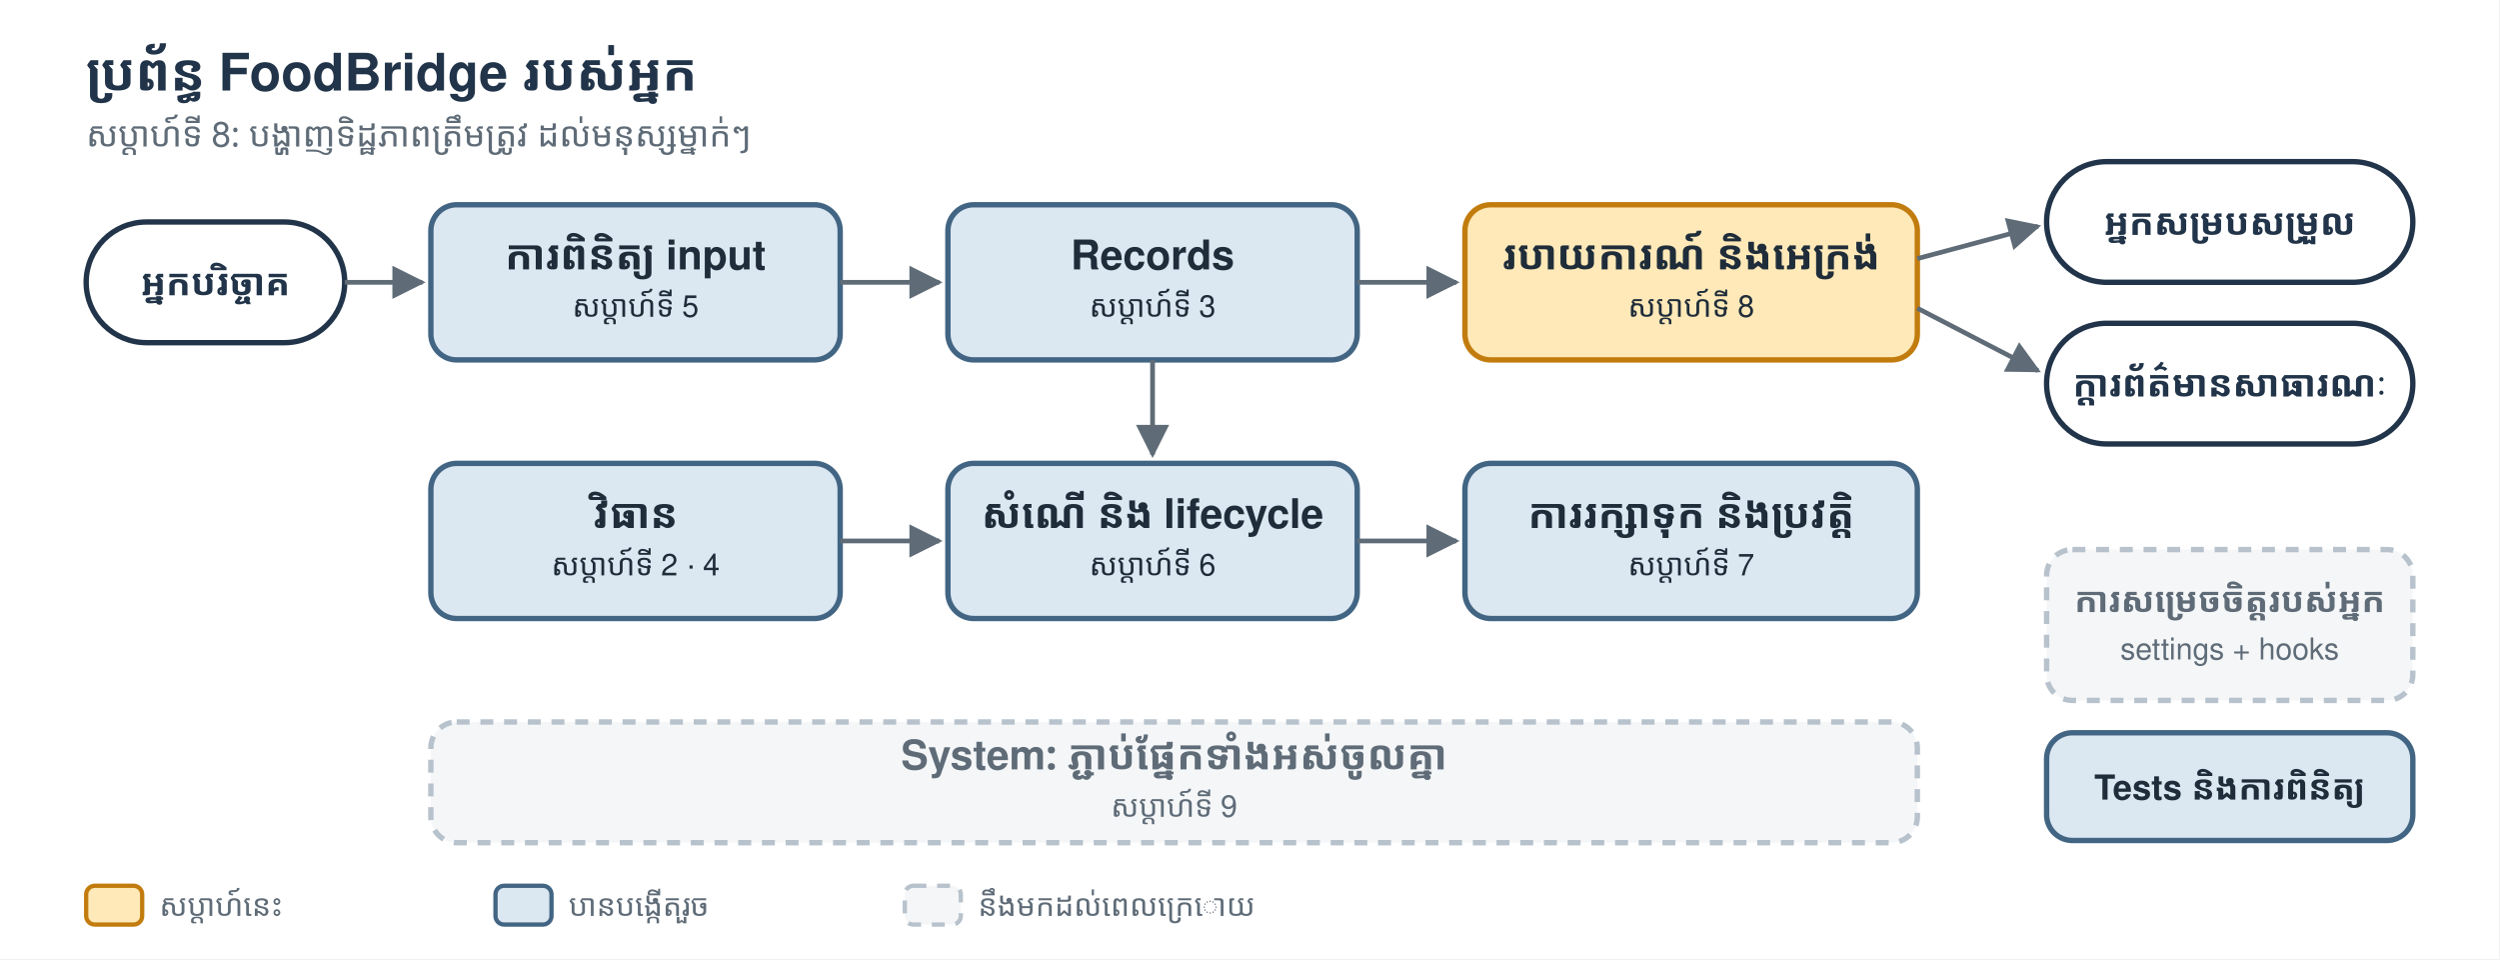
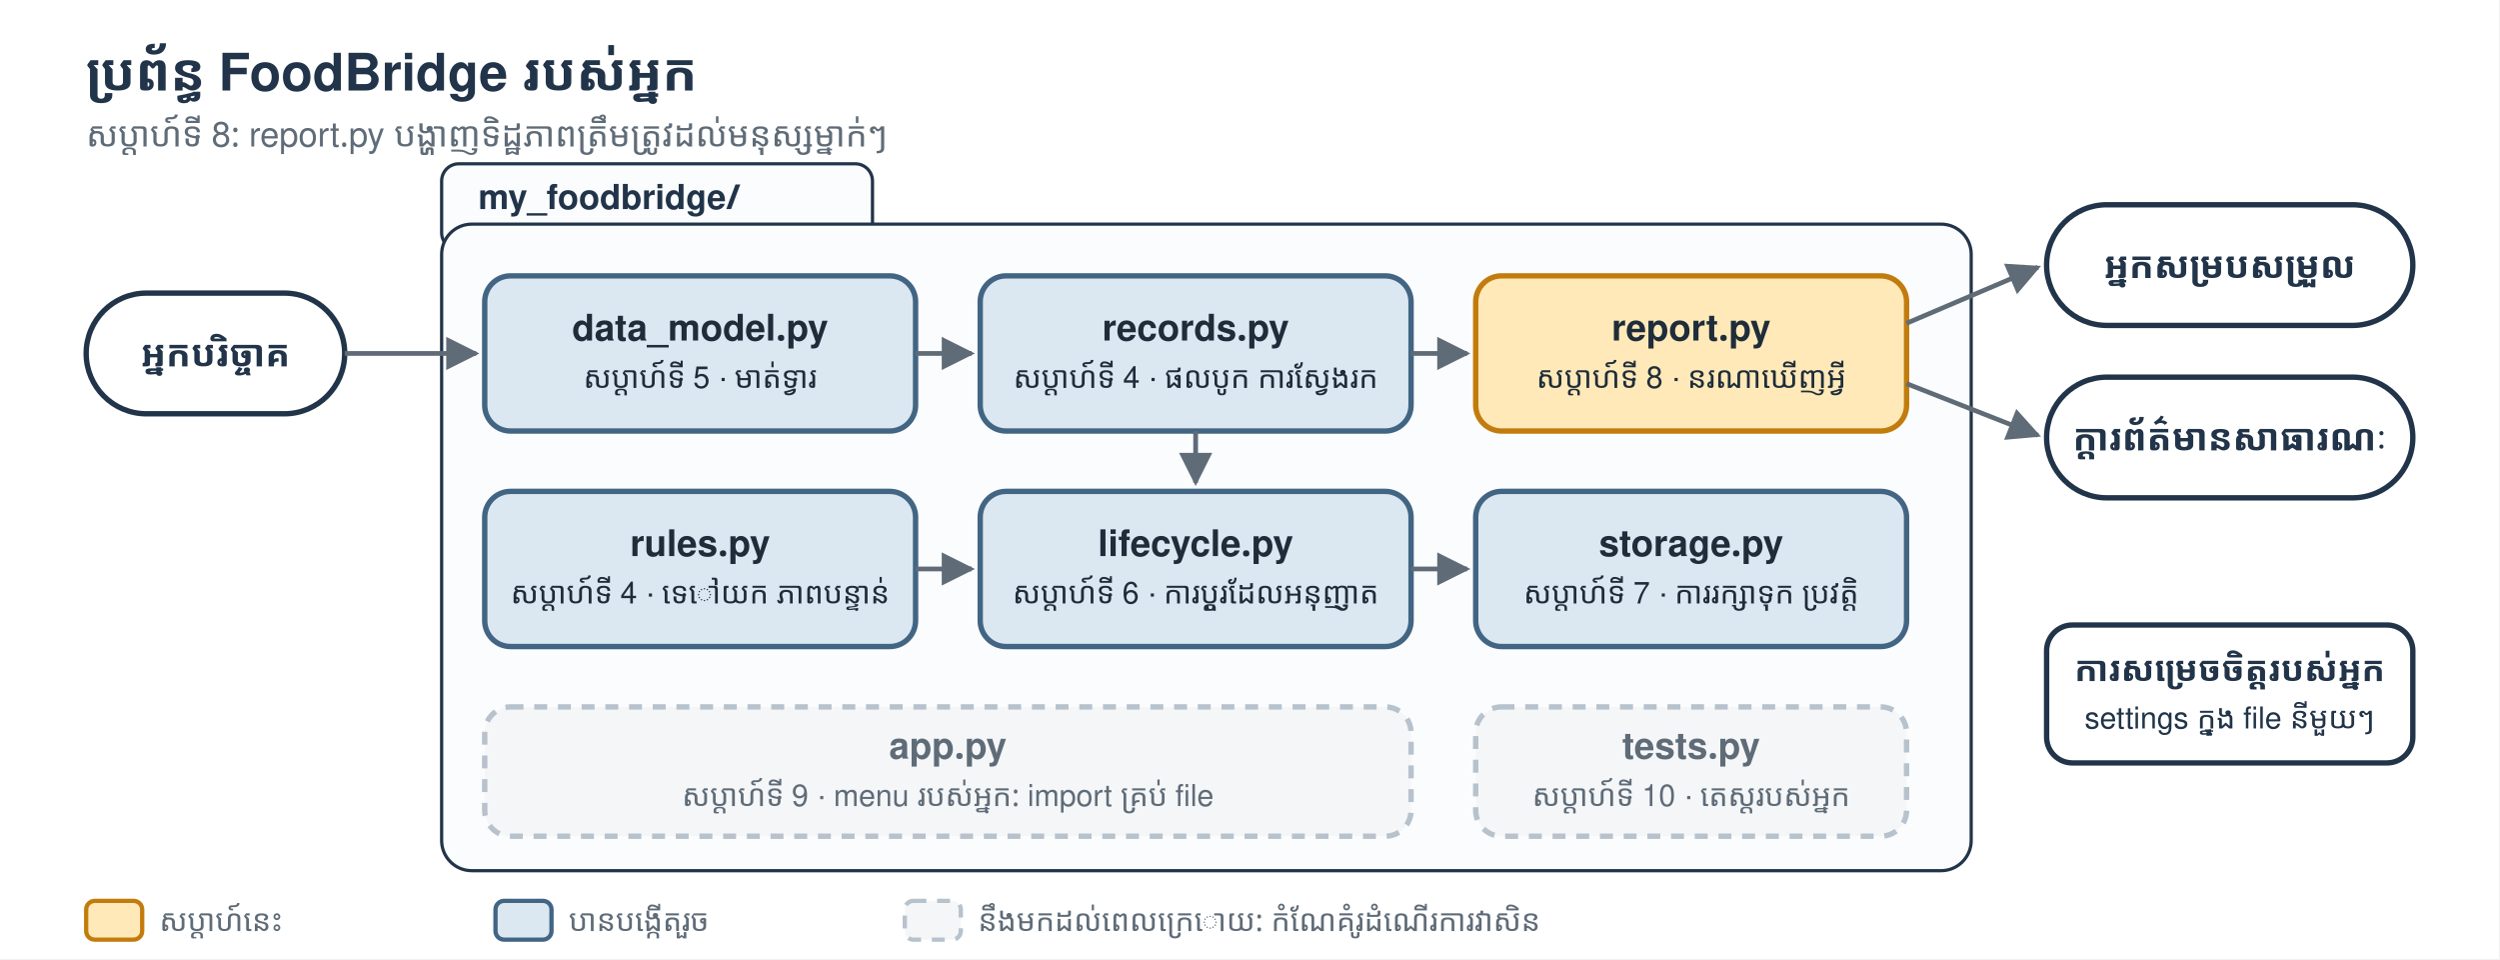
<svg xmlns="http://www.w3.org/2000/svg" width="1160" height="445" viewBox="0 0 1160 445" role="img" font-family="system-ui, -apple-system, 'Segoe UI', 'Noto Sans Khmer', 'Khmer Sangam MN', 'Khmer UI', 'Khmer OS Battambang', Helvetica, Arial, sans-serif">
  <rect width="1160" height="445" fill="#ffffff" />
  <defs>
    <marker id="arrow" viewBox="0 0 10 10" refX="9" refY="5" markerWidth="7" markerHeight="7" orient="auto-start-reverse">
      <path d="M0,0 L10,5 L0,10 z" fill="#5f6c78" />
    </marker>
  </defs>
  <text x="40" y="42" font-size="24" font-weight="700" fill="#213449" text-anchor="start">ប្រព័ន្ធ FoodBridge របស់អ្នក</text>
-   <text x="40" y="68" font-size="16" font-weight="400" fill="#5f6c78" text-anchor="start">សប្ដាហ៍ទី 8: បង្ហាញទិដ្ឋភាពត្រឹមត្រូវ ដល់មនុស្សម្នាក់ៗ</text>
-   <rect x="200" y="95" width="190" height="72" rx="12" fill="#dbe7f1" stroke="#426583" stroke-width="2.5" />
-   <text x="295.0" y="125.0" text-anchor="middle" font-size="19" font-weight="700" fill="#1f2d3a">ការពិនិត្យ input</text>
-   <text x="295.0" y="147.0" text-anchor="middle" font-size="14" fill="#1f2d3a">សប្ដាហ៍ទី 5</text>
-   <rect x="440" y="95" width="190" height="72" rx="12" fill="#dbe7f1" stroke="#426583" stroke-width="2.5" />
-   <text x="535.0" y="125.0" text-anchor="middle" font-size="19" font-weight="700" fill="#1f2d3a">Records</text>
-   <text x="535.0" y="147.0" text-anchor="middle" font-size="14" fill="#1f2d3a">សប្ដាហ៍ទី 3</text>
-   <rect x="680" y="95" width="210" height="72" rx="12" fill="#ffe9b8" stroke="#c27c0e" stroke-width="2.5" />
-   <text x="785.0" y="125.0" text-anchor="middle" font-size="19" font-weight="700" fill="#1f2d3a">របាយការណ៍ និងអេក្រង់</text>
-   <text x="785.0" y="147.0" text-anchor="middle" font-size="14" fill="#1f2d3a">សប្ដាហ៍ទី 8</text>
-   <rect x="200" y="215" width="190" height="72" rx="12" fill="#dbe7f1" stroke="#426583" stroke-width="2.5" />
-   <text x="295.0" y="245.0" text-anchor="middle" font-size="19" font-weight="700" fill="#1f2d3a">វិធាន</text>
-   <text x="295.0" y="267.0" text-anchor="middle" font-size="14" fill="#1f2d3a">សប្ដាហ៍ទី 2 · 4</text>
-   <rect x="440" y="215" width="190" height="72" rx="12" fill="#dbe7f1" stroke="#426583" stroke-width="2.5" />
-   <text x="535.0" y="245.0" text-anchor="middle" font-size="19" font-weight="700" fill="#1f2d3a">សំណើ និង lifecycle</text>
-   <text x="535.0" y="267.0" text-anchor="middle" font-size="14" fill="#1f2d3a">សប្ដាហ៍ទី 6</text>
-   <rect x="680" y="215" width="210" height="72" rx="12" fill="#dbe7f1" stroke="#426583" stroke-width="2.5" />
-   <text x="785.0" y="245.0" text-anchor="middle" font-size="19" font-weight="700" fill="#1f2d3a">ការរក្សាទុក និងប្រវត្តិ</text>
-   <text x="785.0" y="267.0" text-anchor="middle" font-size="14" fill="#1f2d3a">សប្ដាហ៍ទី 7</text>
-   <rect x="200" y="335" width="690" height="56" rx="12" fill="#f4f6f8" stroke="#b7c2cc" stroke-width="2.5" stroke-dasharray="6 5" />
-   <text x="545.0" y="357.0" text-anchor="middle" font-size="19" font-weight="700" fill="#5f6c78">System: ភ្ជាប់ផ្នែកទាំងអស់ចូលគ្នា</text>
-   <text x="545.0" y="379.0" text-anchor="middle" font-size="14" fill="#5f6c78">សប្ដាហ៍ទី 9</text>
-   <rect x="40" y="103" width="120" height="56" rx="28" fill="#ffffff" stroke="#213449" stroke-width="2.5" />
-   <text x="100.0" y="137.0" text-anchor="middle" font-size="17" font-weight="700" fill="#213449">អ្នកបរិច្ចាគ</text>
-   <rect x="950" y="75" width="170" height="56" rx="28" fill="#ffffff" stroke="#213449" stroke-width="2.5" />
-   <text x="1035.0" y="109.0" text-anchor="middle" font-size="17" font-weight="700" fill="#213449">អ្នកសម្របសម្រួល</text>
-   <rect x="950" y="150" width="170" height="56" rx="28" fill="#ffffff" stroke="#213449" stroke-width="2.5" />
-   <text x="1035.0" y="184.0" text-anchor="middle" font-size="17" font-weight="700" fill="#213449">ក្ដារព័ត៌មានសាធារណៈ</text>
-   <line x1="160" y1="131" x2="196" y2="131" stroke="#5f6c78" stroke-width="2.2" marker-end="url(#arrow)" />
-   <line x1="390" y1="131" x2="436" y2="131" stroke="#5f6c78" stroke-width="2.2" marker-end="url(#arrow)" />
-   <line x1="630" y1="131" x2="676" y2="131" stroke="#5f6c78" stroke-width="2.2" marker-end="url(#arrow)" />
-   <line x1="890" y1="120" x2="946" y2="105" stroke="#5f6c78" stroke-width="2.2" marker-end="url(#arrow)" />
-   <line x1="890" y1="143" x2="946" y2="172" stroke="#5f6c78" stroke-width="2.2" marker-end="url(#arrow)" />
-   <line x1="535" y1="167" x2="535" y2="211" stroke="#5f6c78" stroke-width="2.2" marker-end="url(#arrow)" />
-   <line x1="390" y1="251" x2="436" y2="251" stroke="#5f6c78" stroke-width="2.2" marker-end="url(#arrow)" />
-   <line x1="630" y1="251" x2="676" y2="251" stroke="#5f6c78" stroke-width="2.2" marker-end="url(#arrow)" />
-   <rect x="950" y="255" width="170" height="70" rx="12" fill="#f4f6f8" stroke="#b7c2cc" stroke-width="2.5" stroke-dasharray="6 5" />
-   <text x="1035.0" y="284.0" text-anchor="middle" font-size="16" font-weight="700" fill="#5f6c78">ការសម្រេចចិត្តរបស់អ្នក</text>
-   <text x="1035.0" y="306.0" text-anchor="middle" font-size="14" fill="#5f6c78">settings + hooks</text>
-   <rect x="950" y="340" width="170" height="50" rx="12" fill="#dbe7f1" stroke="#426583" stroke-width="2.5" />
-   <text x="1035.0" y="371.0" text-anchor="middle" font-size="16" font-weight="700" fill="#1f2d3a">Tests និងការពិនិត្យ</text>
-   <rect x="40" y="411" width="26" height="18" rx="4" fill="#ffe9b8" stroke="#c27c0e" stroke-width="2" />
-   <text x="74" y="425" font-size="14" font-weight="400" fill="#5f6c78" text-anchor="start">សប្ដាហ៍នេះ</text>
-   <rect x="230" y="411" width="26" height="18" rx="4" fill="#dbe7f1" stroke="#426583" stroke-width="2" />
-   <text x="264" y="425" font-size="14" font-weight="400" fill="#5f6c78" text-anchor="start">បានបង្កើតរួច</text>
-   <rect x="420" y="411" width="26" height="18" rx="4" fill="#f4f6f8" stroke="#b7c2cc" stroke-width="2" stroke-dasharray="6 5" />
-   <text x="454" y="425" font-size="14" font-weight="400" fill="#5f6c78" text-anchor="start">នឹងមកដល់ពេលក្រោយ</text>
+   <text x="40" y="68" font-size="16" font-weight="400" fill="#5f6c78" text-anchor="start">សប្ដាហ៍ទី 8: report.py បង្ហាញទិដ្ឋភាពត្រឹមត្រូវដល់មនុស្សម្នាក់ៗ</text>
+   <rect x="205" y="76" width="200" height="40" rx="8" fill="#fbfcfd" stroke="#213449" stroke-width="1.5" />
+   <text x="222" y="97" font-size="16" font-weight="700" fill="#213449" text-anchor="start">my_foodbridge/</text>
+   <rect x="205" y="104" width="710" height="300" rx="14" fill="#fbfcfd" stroke="#213449" stroke-width="1.5" />
+   <rect x="225" y="128" width="200" height="72" rx="12" fill="#dbe7f1" stroke="#426583" stroke-width="2.5" />
+   <text x="325.0" y="158.0" text-anchor="middle" font-size="17" font-weight="700" fill="#1f2d3a">data_model.py</text>
+   <text x="325.0" y="180.0" text-anchor="middle" font-size="14" fill="#1f2d3a">សប្ដាហ៍ទី 5 · មាត់ទ្វារ</text>
+   <rect x="455" y="128" width="200" height="72" rx="12" fill="#dbe7f1" stroke="#426583" stroke-width="2.5" />
+   <text x="555.0" y="158.0" text-anchor="middle" font-size="17" font-weight="700" fill="#1f2d3a">records.py</text>
+   <text x="555.0" y="180.0" text-anchor="middle" font-size="14" fill="#1f2d3a">សប្ដាហ៍ទី 4 · ផលបូក ការស្វែងរក</text>
+   <rect x="685" y="128" width="200" height="72" rx="12" fill="#ffe9b8" stroke="#c27c0e" stroke-width="2.5" />
+   <text x="785.0" y="158.0" text-anchor="middle" font-size="17" font-weight="700" fill="#1f2d3a">report.py</text>
+   <text x="785.0" y="180.0" text-anchor="middle" font-size="14" fill="#1f2d3a">សប្ដាហ៍ទី 8 · នរណាឃើញអ្វី</text>
+   <rect x="225" y="228" width="200" height="72" rx="12" fill="#dbe7f1" stroke="#426583" stroke-width="2.5" />
+   <text x="325.0" y="258.0" text-anchor="middle" font-size="17" font-weight="700" fill="#1f2d3a">rules.py</text>
+   <text x="325.0" y="280.0" text-anchor="middle" font-size="14" fill="#1f2d3a">សប្ដាហ៍ទី 4 · ទៅយក ភាពបន្ទាន់</text>
+   <rect x="455" y="228" width="200" height="72" rx="12" fill="#dbe7f1" stroke="#426583" stroke-width="2.5" />
+   <text x="555.0" y="258.0" text-anchor="middle" font-size="17" font-weight="700" fill="#1f2d3a">lifecycle.py</text>
+   <text x="555.0" y="280.0" text-anchor="middle" font-size="14" fill="#1f2d3a">សប្ដាហ៍ទី 6 · ការប្ដូរដែលអនុញ្ញាត</text>
+   <rect x="685" y="228" width="200" height="72" rx="12" fill="#dbe7f1" stroke="#426583" stroke-width="2.5" />
+   <text x="785.0" y="258.0" text-anchor="middle" font-size="17" font-weight="700" fill="#1f2d3a">storage.py</text>
+   <text x="785.0" y="280.0" text-anchor="middle" font-size="14" fill="#1f2d3a">សប្ដាហ៍ទី 7 · ការរក្សាទុក ប្រវត្តិ</text>
+   <rect x="225" y="328" width="430" height="60" rx="12" fill="#f4f6f8" stroke="#b7c2cc" stroke-width="2.5" stroke-dasharray="6 5" />
+   <text x="440.0" y="352.0" text-anchor="middle" font-size="17" font-weight="700" fill="#5f6c78">app.py</text>
+   <text x="440.0" y="374.0" text-anchor="middle" font-size="14" fill="#5f6c78">សប្ដាហ៍ទី 9 · menu របស់អ្នក: import គ្រប់ file</text>
+   <rect x="685" y="328" width="200" height="60" rx="12" fill="#f4f6f8" stroke="#b7c2cc" stroke-width="2.5" stroke-dasharray="6 5" />
+   <text x="785.0" y="352.0" text-anchor="middle" font-size="17" font-weight="700" fill="#5f6c78">tests.py</text>
+   <text x="785.0" y="374.0" text-anchor="middle" font-size="14" fill="#5f6c78">សប្ដាហ៍ទី 10 · តេស្តរបស់អ្នក</text>
+   <rect x="40" y="136" width="120" height="56" rx="28" fill="#ffffff" stroke="#213449" stroke-width="2.5" />
+   <text x="100.0" y="170.0" text-anchor="middle" font-size="17" font-weight="700" fill="#213449">អ្នកបរិច្ចាគ</text>
+   <rect x="950" y="95" width="170" height="56" rx="28" fill="#ffffff" stroke="#213449" stroke-width="2.5" />
+   <text x="1035.0" y="129.0" text-anchor="middle" font-size="17" font-weight="700" fill="#213449">អ្នកសម្របសម្រួល</text>
+   <rect x="950" y="175" width="170" height="56" rx="28" fill="#ffffff" stroke="#213449" stroke-width="2.5" />
+   <text x="1035.0" y="209.0" text-anchor="middle" font-size="17" font-weight="700" fill="#213449">ក្ដារព័ត៌មានសាធារណៈ</text>
+   <line x1="160" y1="164" x2="221" y2="164" stroke="#5f6c78" stroke-width="2.2" marker-end="url(#arrow)" />
+   <line x1="425" y1="164" x2="451" y2="164" stroke="#5f6c78" stroke-width="2.2" marker-end="url(#arrow)" />
+   <line x1="655" y1="164" x2="681" y2="164" stroke="#5f6c78" stroke-width="2.2" marker-end="url(#arrow)" />
+   <line x1="885" y1="150" x2="946" y2="124" stroke="#5f6c78" stroke-width="2.2" marker-end="url(#arrow)" />
+   <line x1="885" y1="178" x2="946" y2="202" stroke="#5f6c78" stroke-width="2.2" marker-end="url(#arrow)" />
+   <line x1="555" y1="200" x2="555" y2="224" stroke="#5f6c78" stroke-width="2.2" marker-end="url(#arrow)" />
+   <line x1="425" y1="264" x2="451" y2="264" stroke="#5f6c78" stroke-width="2.2" marker-end="url(#arrow)" />
+   <line x1="655" y1="264" x2="681" y2="264" stroke="#5f6c78" stroke-width="2.2" marker-end="url(#arrow)" />
+   <rect x="950" y="290" width="170" height="64" rx="12" fill="#ffffff" stroke="#213449" stroke-width="2.5" />
+   <text x="1035.0" y="316.0" text-anchor="middle" font-size="16" font-weight="700" fill="#213449">ការសម្រេចចិត្តរបស់អ្នក</text>
+   <text x="1035.0" y="338.0" text-anchor="middle" font-size="14" fill="#213449">settings ក្នុង file នីមួយៗ</text>
+   <rect x="40" y="418" width="26" height="18" rx="4" fill="#ffe9b8" stroke="#c27c0e" stroke-width="2" />
+   <text x="74" y="432" font-size="14" font-weight="400" fill="#5f6c78" text-anchor="start">សប្ដាហ៍នេះ</text>
+   <rect x="230" y="418" width="26" height="18" rx="4" fill="#dbe7f1" stroke="#426583" stroke-width="2" />
+   <text x="264" y="432" font-size="14" font-weight="400" fill="#5f6c78" text-anchor="start">បានបង្កើតរួច</text>
+   <rect x="420" y="418" width="26" height="18" rx="4" fill="#f4f6f8" stroke="#b7c2cc" stroke-width="2" stroke-dasharray="6 5" />
+   <text x="454" y="432" font-size="14" font-weight="400" fill="#5f6c78" text-anchor="start">នឹងមកដល់ពេលក្រោយ: កំណែគំរូដំណើរការវាសិន</text>
</svg>
